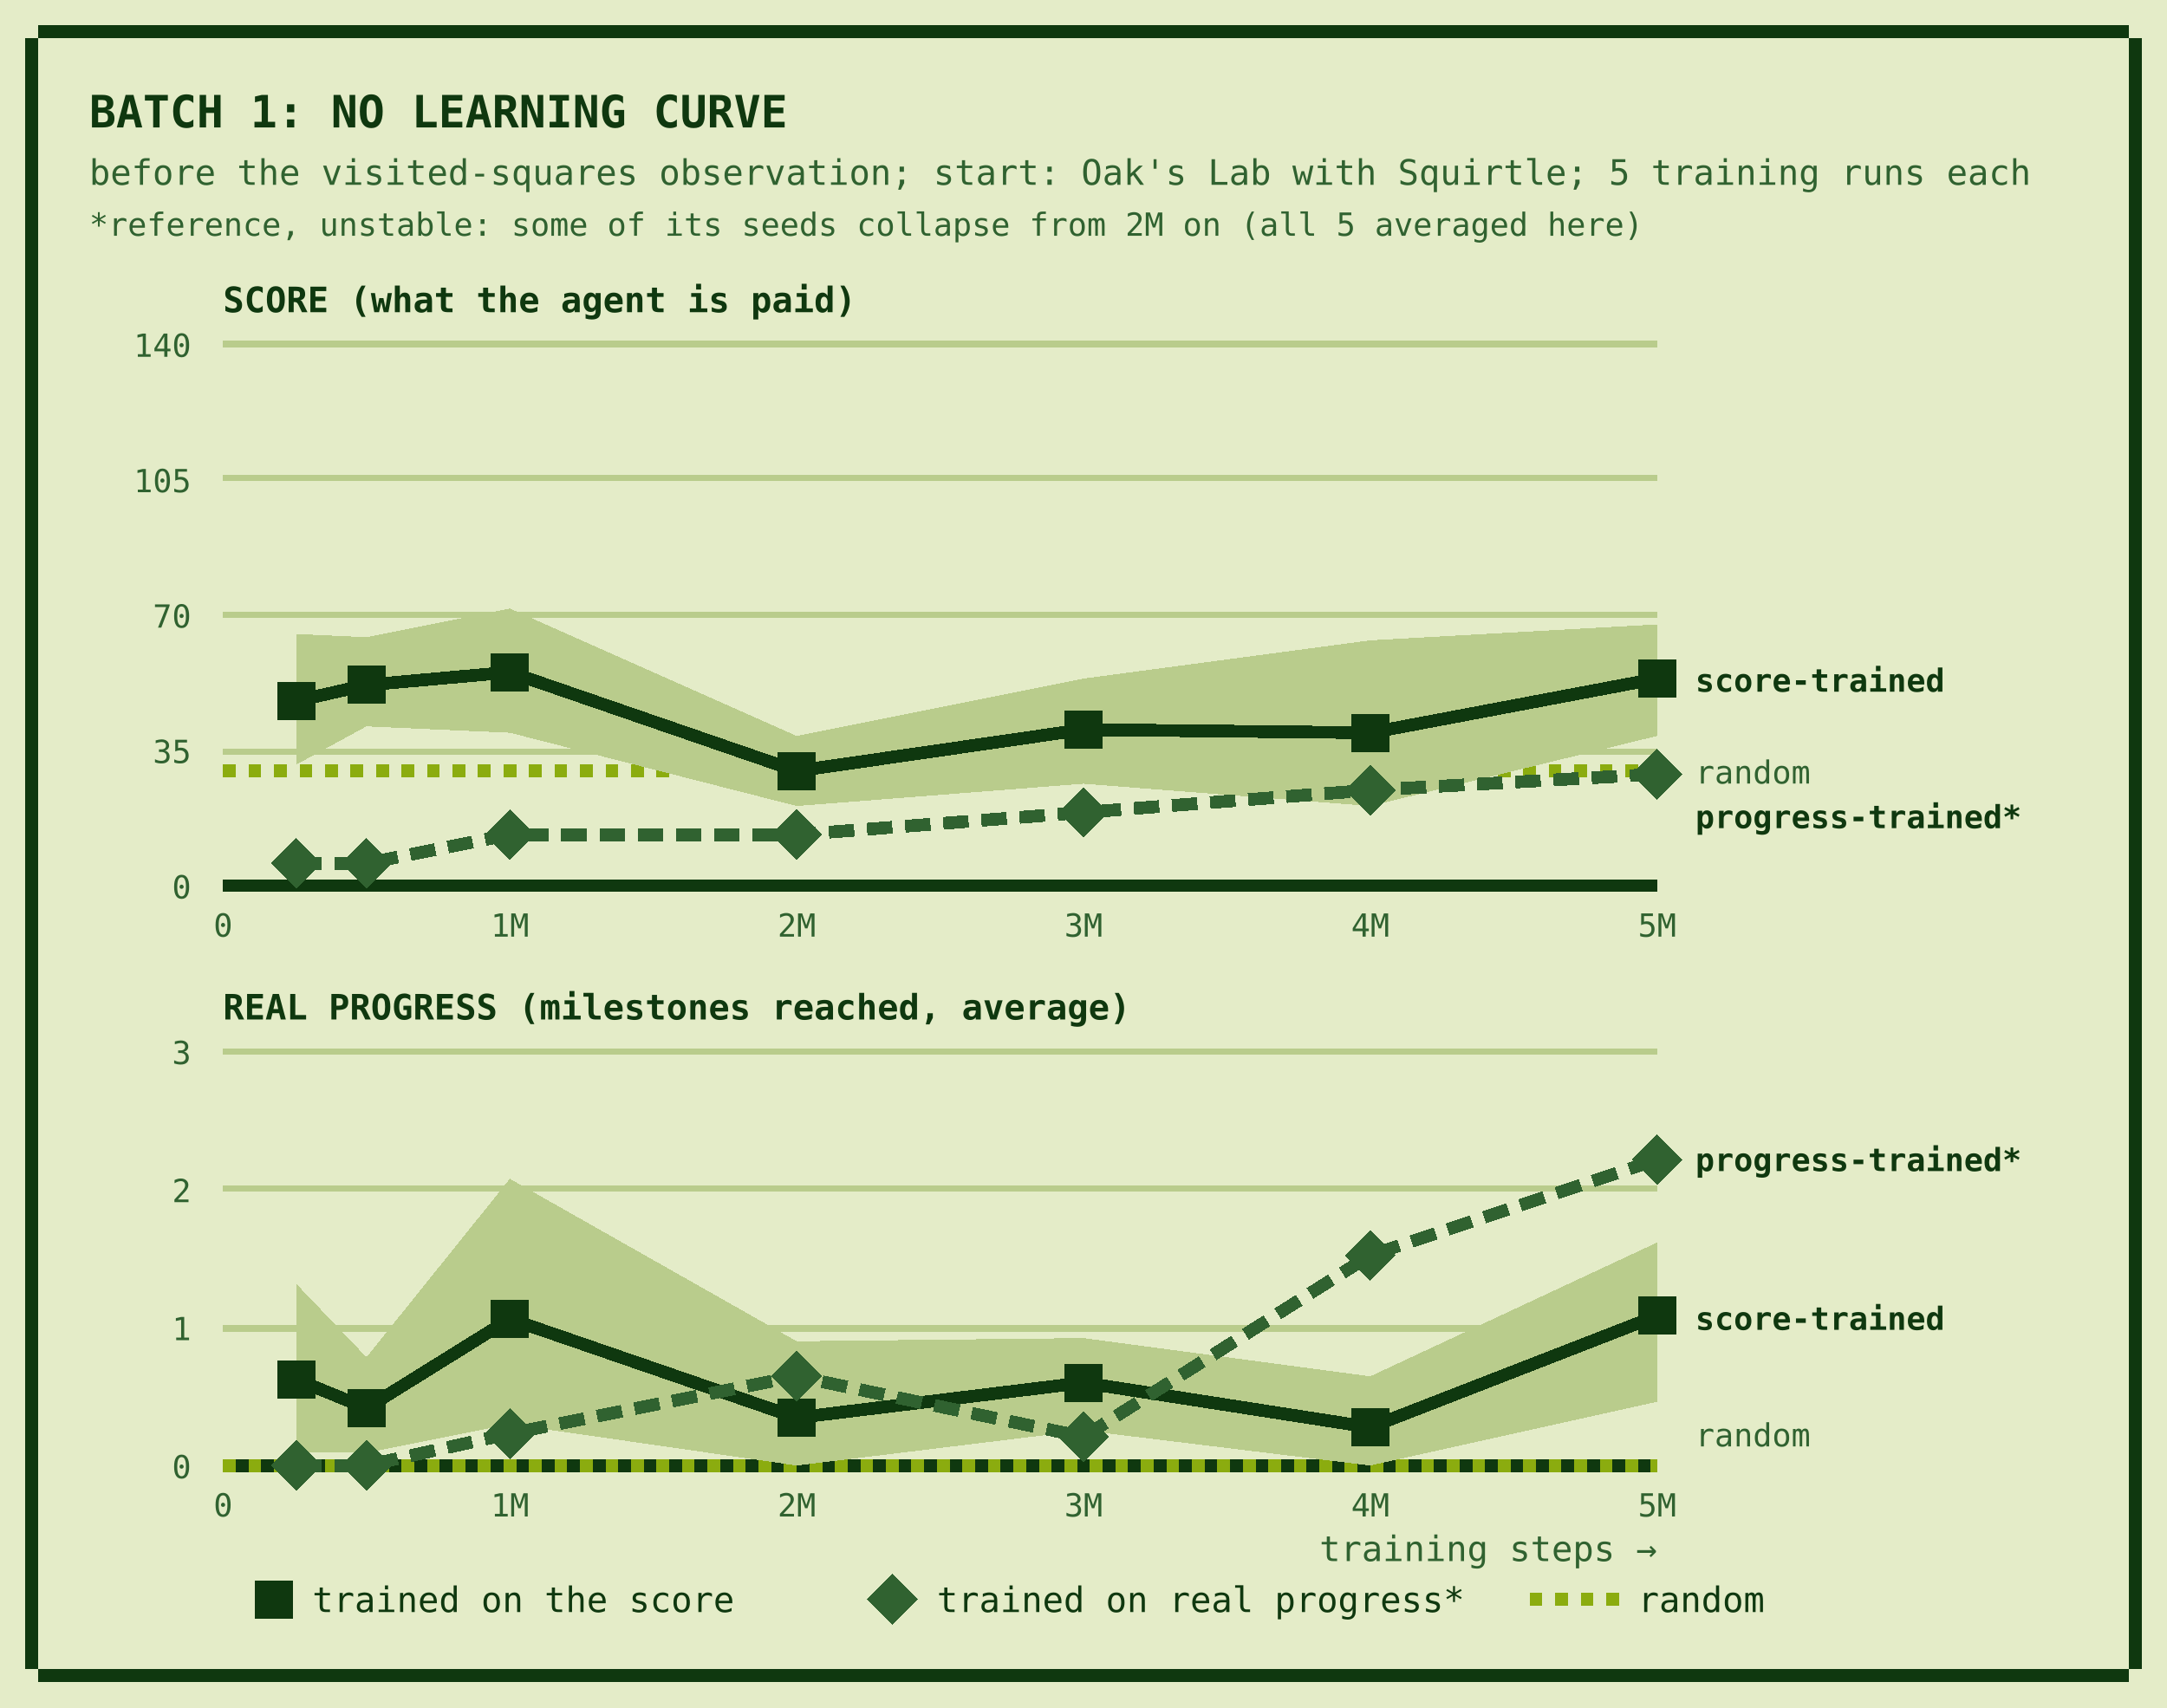
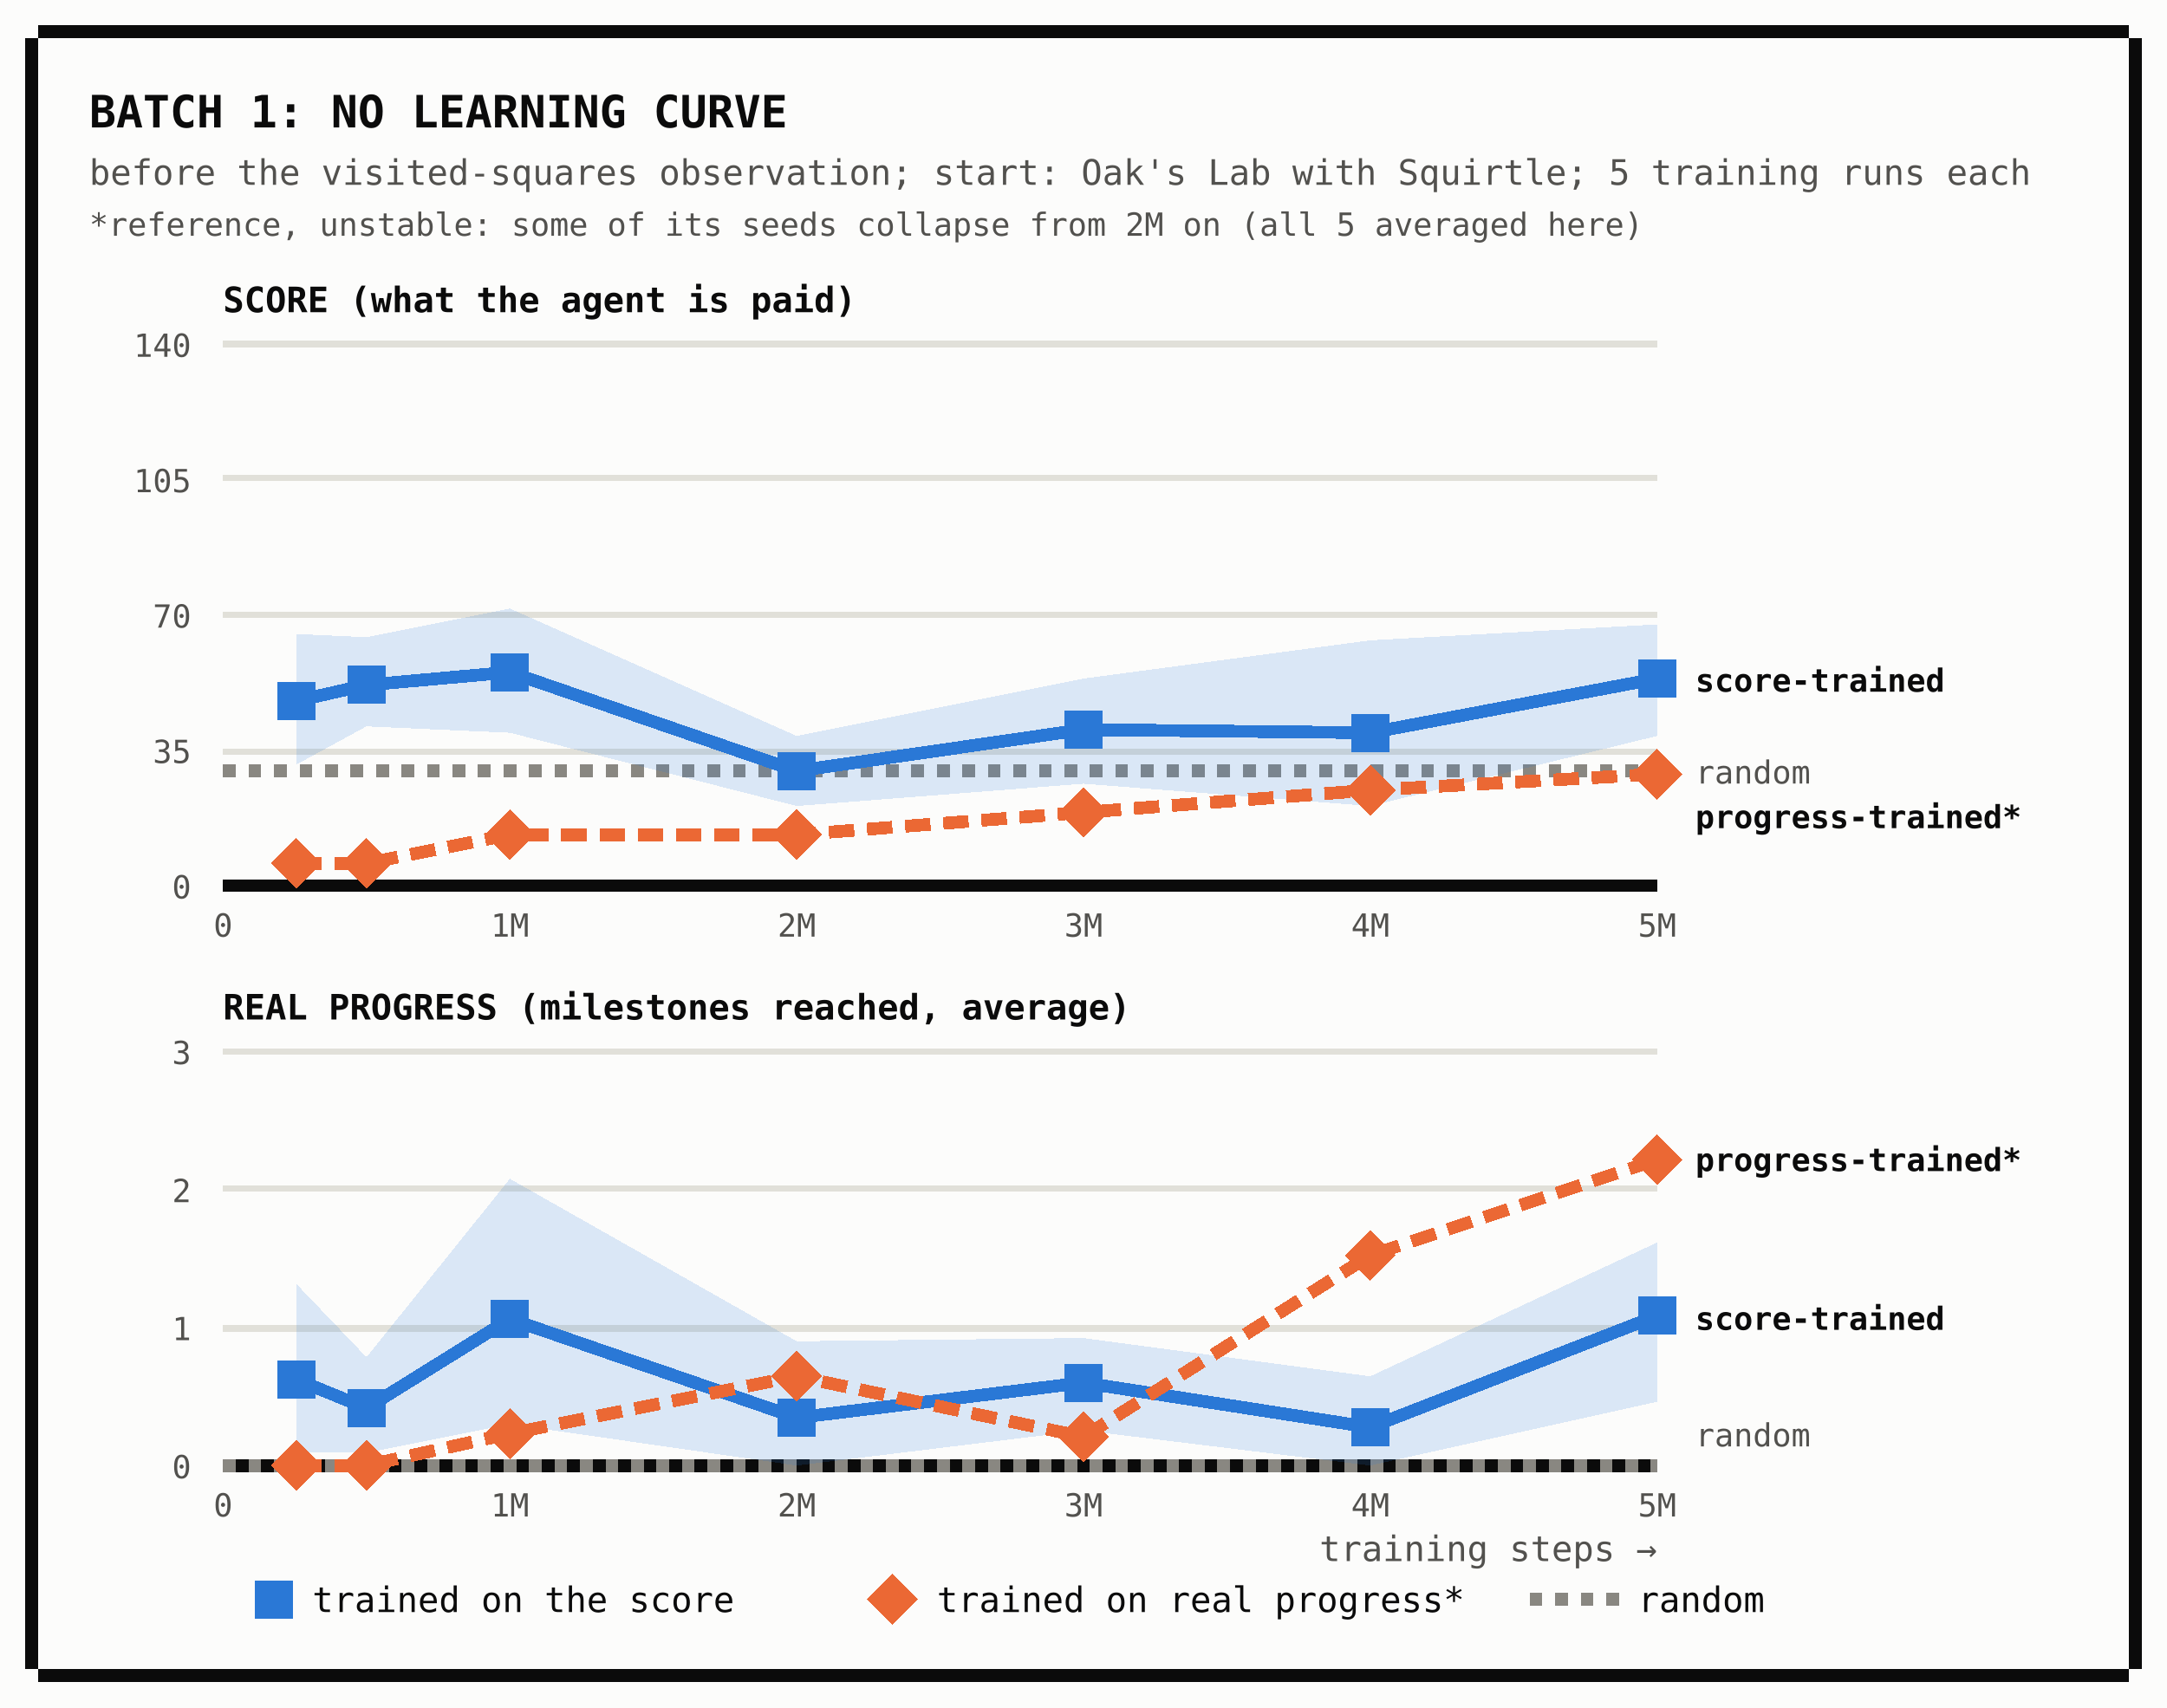
<svg xmlns="http://www.w3.org/2000/svg" viewBox="0 0 680 536" width="680" height="536" role="img" aria-labelledby="t d">
  <style>
svg { font-family: ui-monospace, "JetBrains Mono", Menlo, Consolas, monospace; font-size: 12px; }
* { shape-rendering: crispEdges; }
- .bg { fill: #e4ecc8; } .s0 { fill: #b9cc8c; } .s1 { fill: #8bac0f; } .s2 { fill: #306230; } .s3 { fill: #0f380f; }
- .k0 { stroke: #b9cc8c; } .k1 { stroke: #8bac0f; } .k2 { stroke: #306230; } .k3 { stroke: #0f380f; }
- .t3 { fill: #0f380f; } .t2 { fill: #306230; } .grey { fill: #c9cfb4; } .kgrey { stroke: #9aa287; } .tgrey { fill: #7d8570; }
- .hatch { fill: url(#hatch); } .hatchline { stroke: #306230; }
+ .bg { fill: #fcfcfb; } .ink { fill: #0b0b0b; } .t3 { fill: #0b0b0b; } .t2 { fill: #52514e; } .tgrey { fill: #898781; }
+ .kink { stroke: #0b0b0b; } .kgrid { stroke: #e1e0d9; } .kaxis { stroke: #c3c2b7; } .empty { fill: #e9e8e2; }
+ .onfill { fill: #ffffff; } .onflag { fill: #0b0b0b; }
+ .a0 { fill: #2a78d6; } .ka0 { stroke: #2a78d6; } .a0band { fill: #2a78d6; fill-opacity: 0.16; }
+ .ref { fill: #eb6834; } .kref { stroke: #eb6834; }
+ .a1 { fill: #1baf7a; } .ka1 { stroke: #1baf7a; }
+ .rnd { fill: #898781; } .krnd { stroke: #898781; }
+ .explore { fill: #eda100; } .level { fill: #6250d6; } .heal { fill: #008300; }
+ .h0 { fill: #e896b6; } .h1 { fill: #dd6795; } .h2 { fill: #b3306a; } .h3 { fill: #6b183c; }
+ .route { fill: #008300; } .flag { fill: #eda100; } .dead { fill: #e34948; } .kdead { stroke: #e34948; }
@media (prefers-color-scheme: dark) {
-   .bg { fill: #121c12; } .s0 { fill: #24391f; } .s1 { fill: #4f7a26; } .s2 { fill: #9cbd3c; } .s3 { fill: #d4e6a0; }
-   .k0 { stroke: #24391f; } .k1 { stroke: #4f7a26; } .k2 { stroke: #9cbd3c; } .k3 { stroke: #d4e6a0; }
-   .t3 { fill: #d4e6a0; } .t2 { fill: #9cbd3c; } .grey { fill: #202620; } .kgrey { stroke: #4a5247; } .tgrey { fill: #7f8a78; }
-   .hatchline { stroke: #9cbd3c; }
+   .bg { fill: #1a1a19; } .ink { fill: #f0efec; } .t3 { fill: #f0efec; } .t2 { fill: #c3c2b7; } .tgrey { fill: #898781; }
+   .kink { stroke: #f0efec; } .kgrid { stroke: #2c2c2a; } .kaxis { stroke: #4a4a46; } .empty { fill: #2c2c2a; }
+   .a0 { fill: #3987e5; } .ka0 { stroke: #3987e5; } .a0band { fill: #3987e5; fill-opacity: 0.22; }
+   .ref { fill: #d95926; } .kref { stroke: #d95926; }
+   .a1 { fill: #199e70; } .ka1 { stroke: #199e70; }
+   .explore { fill: #c98500; } .level { fill: #9085e9; } .heal { fill: #008300; }
+   .h0 { fill: #a23266; } .h1 { fill: #cc4f82; } .h2 { fill: #e98bb0; } .h3 { fill: #f9d8e5; }
+   .flag { fill: #c98500; } .dead { fill: #e66767; } .kdead { stroke: #e66767; }
}
</style>
-   <defs>
-     <pattern id="hatch" width="8" height="8" patternUnits="userSpaceOnUse">
-       <path class="hatchline" d="M0 8 L8 0" stroke-width="2" />
-     </pattern>
-   </defs>
  <rect class="bg" width="680" height="536" />
  <rect class="bg" x="12" y="12" width="656" height="512" />
-   <rect class="s3" x="12" y="8" width="656" height="4" />
-   <rect class="s3" x="12" y="524" width="656" height="4" />
-   <rect class="s3" x="8" y="12" width="4" height="512" />
-   <rect class="s3" x="668" y="12" width="4" height="512" />
+   <rect class="ink" x="12" y="8" width="656" height="4" />
+   <rect class="ink" x="12" y="524" width="656" height="4" />
+   <rect class="ink" x="8" y="12" width="4" height="512" />
+   <rect class="ink" x="668" y="12" width="4" height="512" />
  <text class="t3" x="28" y="40" font-size="14" font-weight="bold">BATCH 1: NO LEARNING CURVE</text>
  <text class="t2" x="28" y="58" font-size="11">before the visited-squares observation; start: Oak's Lab with Squirtle; 5 training runs each</text>
  <text class="t2" x="28" y="74" font-size="10">*reference, unstable: some of its seeds collapse from 2M on (all 5 averaged here)</text>
  <text class="t3" x="70" y="98" font-size="11" font-weight="bold">SCORE (what the agent is paid)</text>
-   <line class="k0" stroke-width="2" x1="70" x2="520" y1="278" y2="278" />
+   <line class="kgrid" stroke-width="2" x1="70" x2="520" y1="278" y2="278" />
  <text class="t2" x="60" y="282.0" text-anchor="end" font-size="10">0</text>
-   <line class="k0" stroke-width="2" x1="70" x2="520" y1="236" y2="236" />
+   <line class="kgrid" stroke-width="2" x1="70" x2="520" y1="236" y2="236" />
  <text class="t2" x="60" y="239.5" text-anchor="end" font-size="10">35</text>
-   <line class="k0" stroke-width="2" x1="70" x2="520" y1="193" y2="193" />
+   <line class="kgrid" stroke-width="2" x1="70" x2="520" y1="193" y2="193" />
  <text class="t2" x="60" y="197.0" text-anchor="end" font-size="10">70</text>
-   <line class="k0" stroke-width="2" x1="70" x2="520" y1="150" y2="150" />
+   <line class="kgrid" stroke-width="2" x1="70" x2="520" y1="150" y2="150" />
  <text class="t2" x="60" y="154.5" text-anchor="end" font-size="10">105</text>
-   <line class="k0" stroke-width="2" x1="70" x2="520" y1="108" y2="108" />
+   <line class="kgrid" stroke-width="2" x1="70" x2="520" y1="108" y2="108" />
  <text class="t2" x="60" y="112.0" text-anchor="end" font-size="10">140</text>
-   <line class="k3" stroke-width="4" x1="70" x2="520" y1="278" y2="278" />
+   <line class="kink" stroke-width="4" x1="70" x2="520" y1="278" y2="278" />
  <text class="t2" x="70.0" y="294" text-anchor="middle" font-size="10">0</text>
  <text class="t2" x="160.0" y="294" text-anchor="middle" font-size="10">1M</text>
  <text class="t2" x="250.0" y="294" text-anchor="middle" font-size="10">2M</text>
  <text class="t2" x="340.0" y="294" text-anchor="middle" font-size="10">3M</text>
  <text class="t2" x="430.0" y="294" text-anchor="middle" font-size="10">4M</text>
  <text class="t2" x="520.0" y="294" text-anchor="middle" font-size="10">5M</text>
-   <line class="k1" stroke-width="4" stroke-dasharray="4 4" x1="70" x2="520" y1="242" y2="242" />
-   <polygon class="s0" points="93,199 115,200 160,191 250,231 340,213 430,201 520,196 520,231 430,253 340,246 250,253 160,230 115,228 93,240" />
-   <polyline fill="none" class="k3" stroke-width="4" stroke-linejoin="miter" points="93,220 115,215 160,211 250,242 340,229 430,230 520,213" />
-   <rect class="s3" x="87" y="214" width="12" height="12" />
-   <rect class="s3" x="109" y="209" width="12" height="12" />
-   <rect class="s3" x="154" y="205" width="12" height="12" />
-   <rect class="s3" x="244" y="236" width="12" height="12" />
-   <rect class="s3" x="334" y="223" width="12" height="12" />
-   <rect class="s3" x="424" y="224" width="12" height="12" />
-   <rect class="s3" x="514" y="207" width="12" height="12" />
-   <polyline fill="none" class="k2" stroke-width="4" stroke-linejoin="miter" stroke-dasharray="8 4" points="93,271 115,271 160,262 250,262 340,255 430,248 520,243" />
-   <polygon class="s2" points="93,263 101,271 93,279 85,271" />
-   <polygon class="s2" points="115,263 123,271 115,279 107,271" />
-   <polygon class="s2" points="160,254 168,262 160,270 152,262" />
-   <polygon class="s2" points="250,254 258,262 250,270 242,262" />
-   <polygon class="s2" points="340,247 348,255 340,263 332,255" />
-   <polygon class="s2" points="430,240 438,248 430,256 422,248" />
-   <polygon class="s2" points="520,235 528,243 520,251 512,243" />
+   <line class="krnd" stroke-width="4" stroke-dasharray="4 4" x1="70" x2="520" y1="242" y2="242" />
+   <polygon class="a0band" points="93,199 115,200 160,191 250,231 340,213 430,201 520,196 520,231 430,253 340,246 250,253 160,230 115,228 93,240" />
+   <polyline fill="none" class="ka0" stroke-width="4" stroke-linejoin="miter" points="93,220 115,215 160,211 250,242 340,229 430,230 520,213" />
+   <rect class="a0" x="87" y="214" width="12" height="12" />
+   <rect class="a0" x="109" y="209" width="12" height="12" />
+   <rect class="a0" x="154" y="205" width="12" height="12" />
+   <rect class="a0" x="244" y="236" width="12" height="12" />
+   <rect class="a0" x="334" y="223" width="12" height="12" />
+   <rect class="a0" x="424" y="224" width="12" height="12" />
+   <rect class="a0" x="514" y="207" width="12" height="12" />
+   <polyline fill="none" class="kref" stroke-width="4" stroke-linejoin="miter" stroke-dasharray="8 4" points="93,271 115,271 160,262 250,262 340,255 430,248 520,243" />
+   <polygon class="ref" points="93,263 101,271 93,279 85,271" />
+   <polygon class="ref" points="115,263 123,271 115,279 107,271" />
+   <polygon class="ref" points="160,254 168,262 160,270 152,262" />
+   <polygon class="ref" points="250,254 258,262 250,270 242,262" />
+   <polygon class="ref" points="340,247 348,255 340,263 332,255" />
+   <polygon class="ref" points="430,240 438,248 430,256 422,248" />
+   <polygon class="ref" points="520,235 528,243 520,251 512,243" />
  <text class="t3" x="532" y="217.112" font-size="10" font-weight="bold">score-trained</text>
  <text class="t2" x="532" y="245.949" font-size="10">random</text>
  <text class="t3" x="532" y="259.949" font-size="10" font-weight="bold">progress-trained*</text>
  <text class="t3" x="70" y="320" font-size="11" font-weight="bold">REAL PROGRESS (milestones reached, average)</text>
-   <line class="k0" stroke-width="2" x1="70" x2="520" y1="460" y2="460" />
+   <line class="kgrid" stroke-width="2" x1="70" x2="520" y1="460" y2="460" />
  <text class="t2" x="60" y="464.0" text-anchor="end" font-size="10">0</text>
-   <line class="k0" stroke-width="2" x1="70" x2="520" y1="417" y2="417" />
+   <line class="kgrid" stroke-width="2" x1="70" x2="520" y1="417" y2="417" />
  <text class="t2" x="60" y="420.667" text-anchor="end" font-size="10">1</text>
-   <line class="k0" stroke-width="2" x1="70" x2="520" y1="373" y2="373" />
+   <line class="kgrid" stroke-width="2" x1="70" x2="520" y1="373" y2="373" />
  <text class="t2" x="60" y="377.333" text-anchor="end" font-size="10">2</text>
-   <line class="k0" stroke-width="2" x1="70" x2="520" y1="330" y2="330" />
+   <line class="kgrid" stroke-width="2" x1="70" x2="520" y1="330" y2="330" />
  <text class="t2" x="60" y="334.0" text-anchor="end" font-size="10">3</text>
-   <line class="k3" stroke-width="4" x1="70" x2="520" y1="460" y2="460" />
+   <line class="kink" stroke-width="4" x1="70" x2="520" y1="460" y2="460" />
  <text class="t2" x="70.0" y="476" text-anchor="middle" font-size="10">0</text>
  <text class="t2" x="160.0" y="476" text-anchor="middle" font-size="10">1M</text>
  <text class="t2" x="250.0" y="476" text-anchor="middle" font-size="10">2M</text>
  <text class="t2" x="340.0" y="476" text-anchor="middle" font-size="10">3M</text>
  <text class="t2" x="430.0" y="476" text-anchor="middle" font-size="10">4M</text>
  <text class="t2" x="520.0" y="476" text-anchor="middle" font-size="10">5M</text>
-   <line class="k1" stroke-width="4" stroke-dasharray="4 4" x1="70" x2="520" y1="460" y2="460" />
-   <polygon class="s0" points="93,403 115,426 160,370 250,421 340,420 430,432 520,390 520,440 430,460 340,449 250,460 160,447 115,456 93,456" />
-   <polyline fill="none" class="k3" stroke-width="4" stroke-linejoin="miter" points="93,433 115,442 160,414 250,445 340,434 430,448 520,413" />
-   <rect class="s3" x="87" y="427" width="12" height="12" />
-   <rect class="s3" x="109" y="436" width="12" height="12" />
-   <rect class="s3" x="154" y="408" width="12" height="12" />
-   <rect class="s3" x="244" y="439" width="12" height="12" />
-   <rect class="s3" x="334" y="428" width="12" height="12" />
-   <rect class="s3" x="424" y="442" width="12" height="12" />
-   <rect class="s3" x="514" y="407" width="12" height="12" />
-   <polyline fill="none" class="k2" stroke-width="4" stroke-linejoin="miter" stroke-dasharray="8 4" points="93,460 115,460 160,450 250,432 340,451 430,394 520,364" />
-   <polygon class="s2" points="93,452 101,460 93,468 85,460" />
-   <polygon class="s2" points="115,452 123,460 115,468 107,460" />
-   <polygon class="s2" points="160,442 168,450 160,458 152,450" />
-   <polygon class="s2" points="250,424 258,432 250,440 242,432" />
-   <polygon class="s2" points="340,443 348,451 340,459 332,451" />
-   <polygon class="s2" points="430,386 438,394 430,402 422,394" />
-   <polygon class="s2" points="520,356 528,364 520,372 512,364" />
+   <line class="krnd" stroke-width="4" stroke-dasharray="4 4" x1="70" x2="520" y1="460" y2="460" />
+   <polygon class="a0band" points="93,403 115,426 160,370 250,421 340,420 430,432 520,390 520,440 430,460 340,449 250,460 160,447 115,456 93,456" />
+   <polyline fill="none" class="ka0" stroke-width="4" stroke-linejoin="miter" points="93,433 115,442 160,414 250,445 340,434 430,448 520,413" />
+   <rect class="a0" x="87" y="427" width="12" height="12" />
+   <rect class="a0" x="109" y="436" width="12" height="12" />
+   <rect class="a0" x="154" y="408" width="12" height="12" />
+   <rect class="a0" x="244" y="439" width="12" height="12" />
+   <rect class="a0" x="334" y="428" width="12" height="12" />
+   <rect class="a0" x="424" y="442" width="12" height="12" />
+   <rect class="a0" x="514" y="407" width="12" height="12" />
+   <polyline fill="none" class="kref" stroke-width="4" stroke-linejoin="miter" stroke-dasharray="8 4" points="93,460 115,460 160,450 250,432 340,451 430,394 520,364" />
+   <polygon class="ref" points="93,452 101,460 93,468 85,460" />
+   <polygon class="ref" points="115,452 123,460 115,468 107,460" />
+   <polygon class="ref" points="160,442 168,450 160,458 152,450" />
+   <polygon class="ref" points="250,424 258,432 250,440 242,432" />
+   <polygon class="ref" points="340,443 348,451 340,459 332,451" />
+   <polygon class="ref" points="430,386 438,394 430,402 422,394" />
+   <polygon class="ref" points="520,356 528,364 520,372 512,364" />
  <text class="t3" x="532" y="367.583" font-size="10" font-weight="bold">progress-trained*</text>
  <text class="t3" x="532" y="417.417" font-size="10" font-weight="bold">score-trained</text>
  <text class="t2" x="532" y="454.0" font-size="10">random</text>
  <text class="t2" x="520" y="490" text-anchor="end" font-size="11">training steps →</text>
-   <rect class="s3" x="80" y="496" width="12" height="12" />
+   <rect class="a0" x="80" y="496" width="12" height="12" />
  <text class="t3" x="98" y="506" font-size="11">trained on the score</text>
-   <polygon class="s2" points="280,494 288,502 280,510 272,502" />
+   <polygon class="ref" points="280,494 288,502 280,510 272,502" />
  <text class="t3" x="294" y="506" font-size="11">trained on real progress*</text>
-   <line class="k1" stroke-width="4" stroke-dasharray="4 4" x1="480" x2="508" y1="502" y2="502" />
+   <line class="krnd" stroke-width="4" stroke-dasharray="4 4" x1="480" x2="508" y1="502" y2="502" />
  <text class="t3" x="514" y="506" font-size="11">random</text>
</svg>
